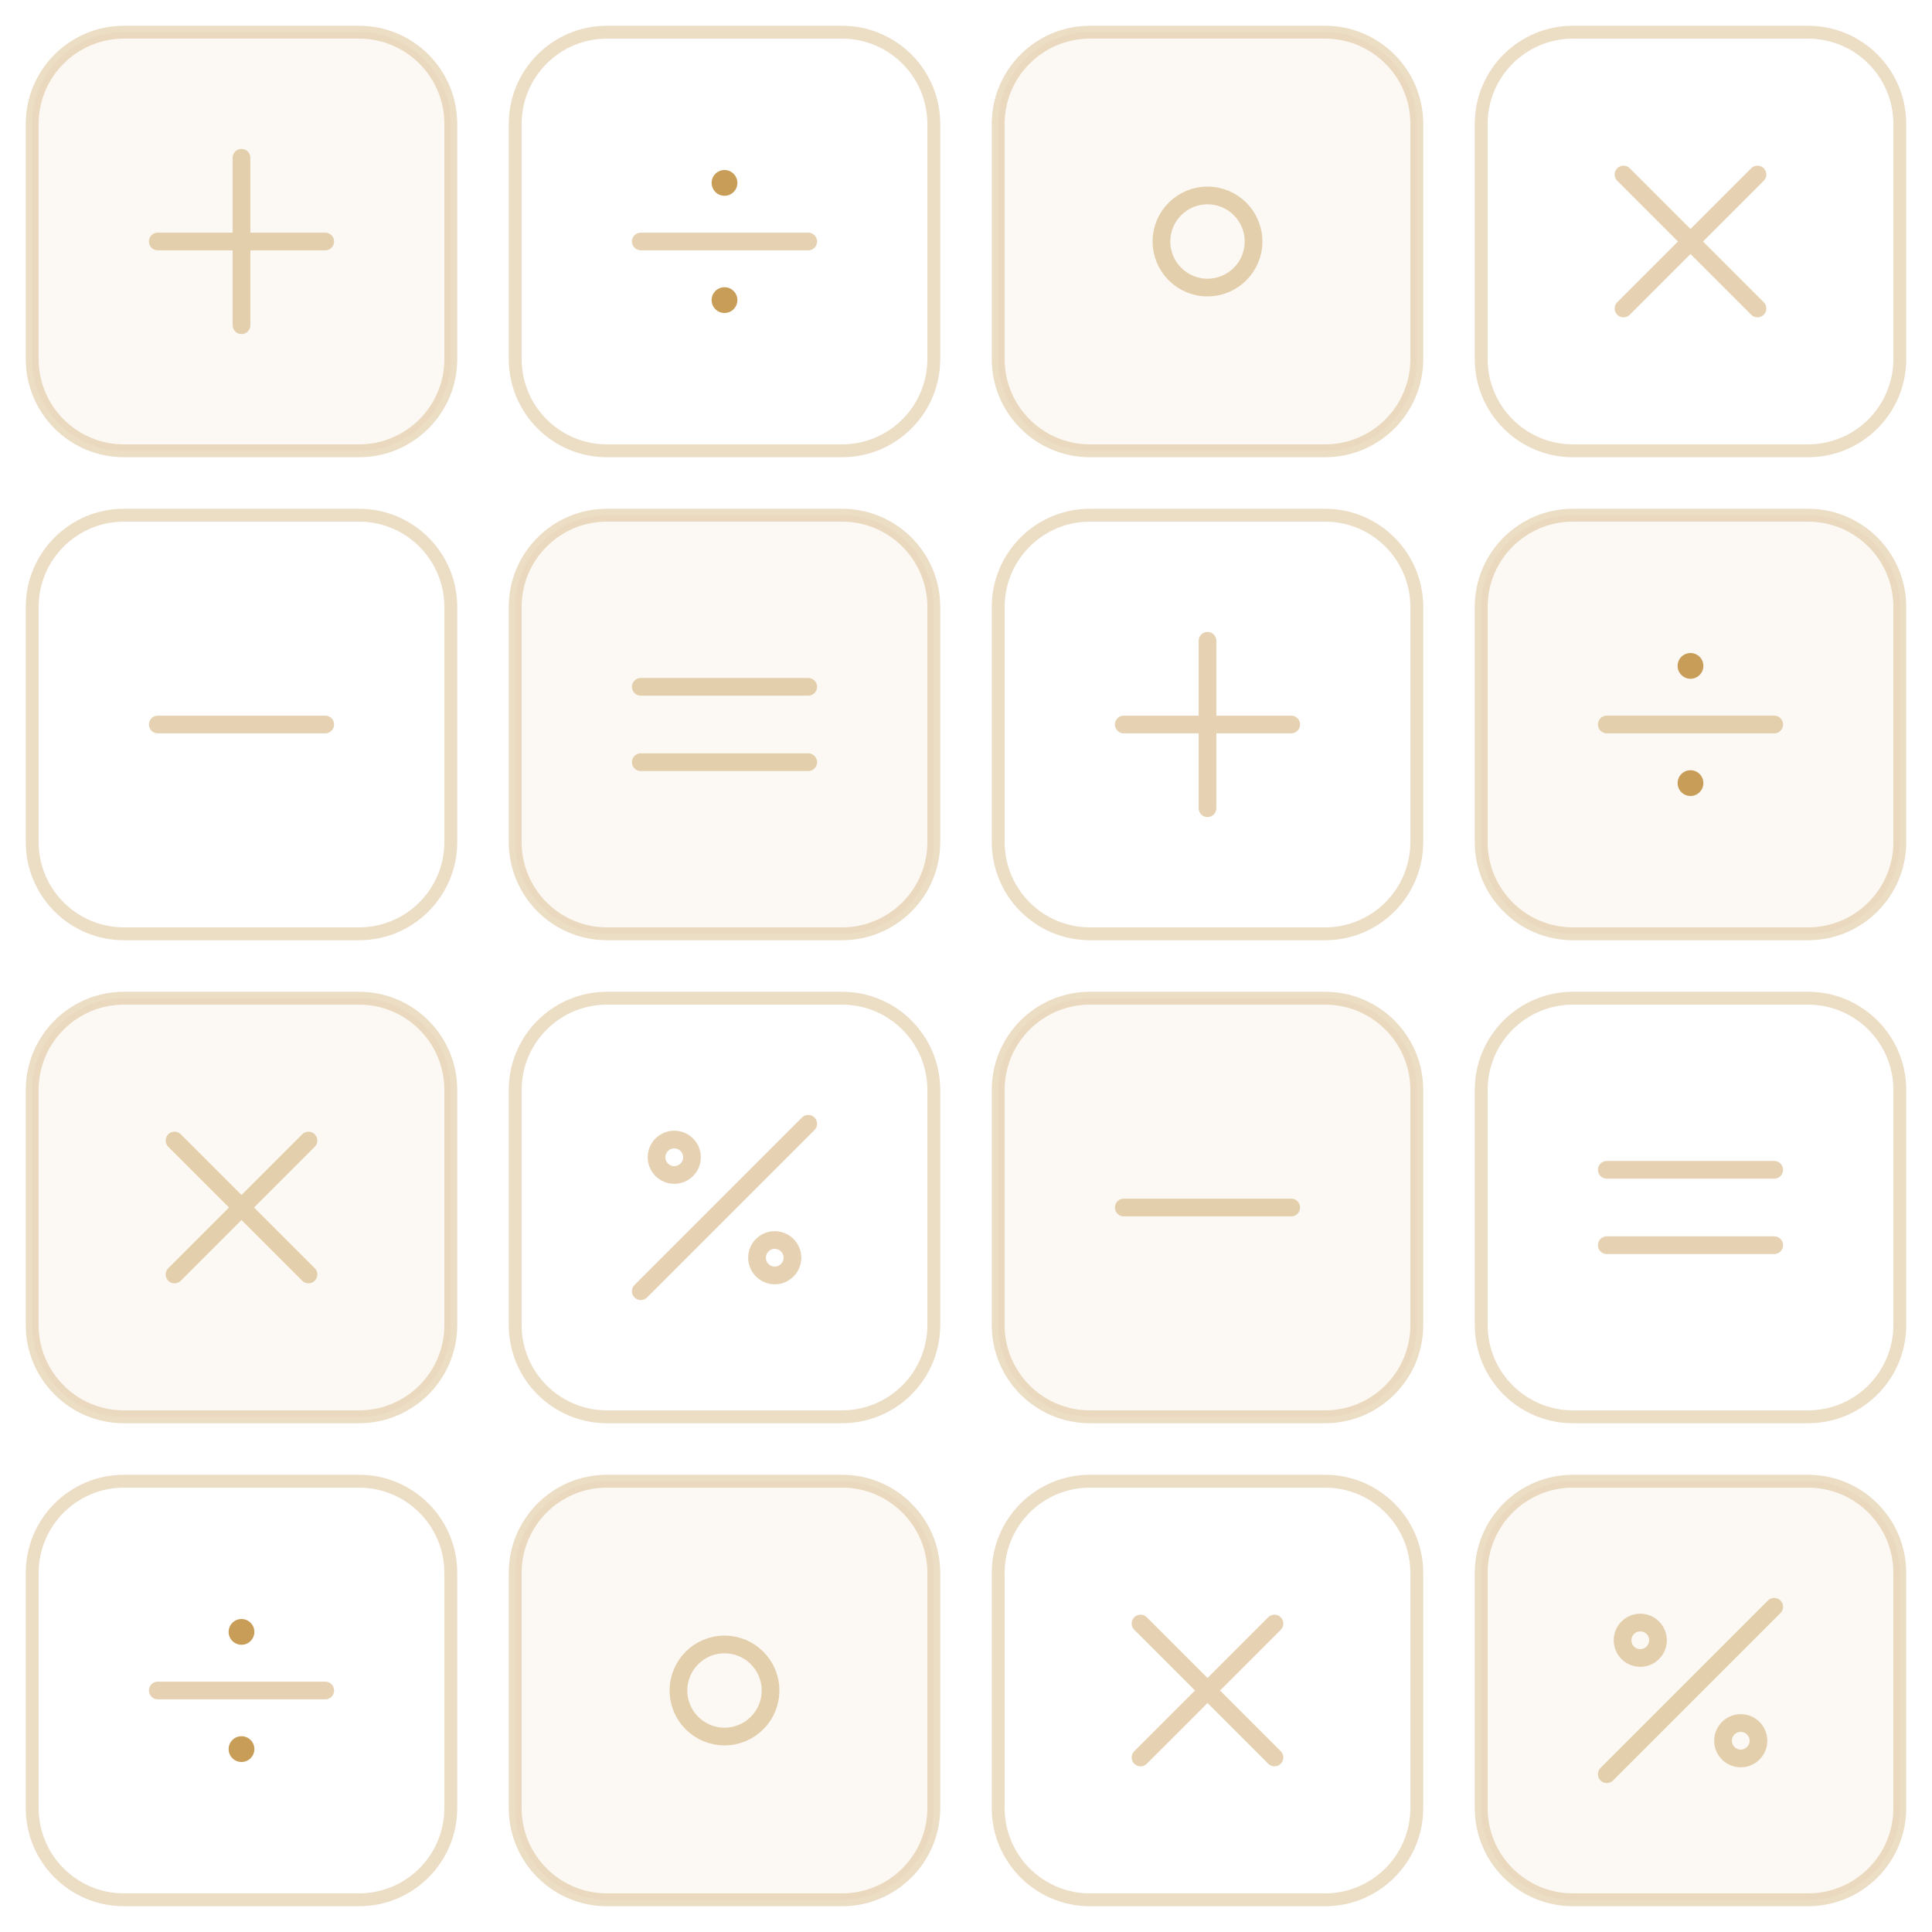
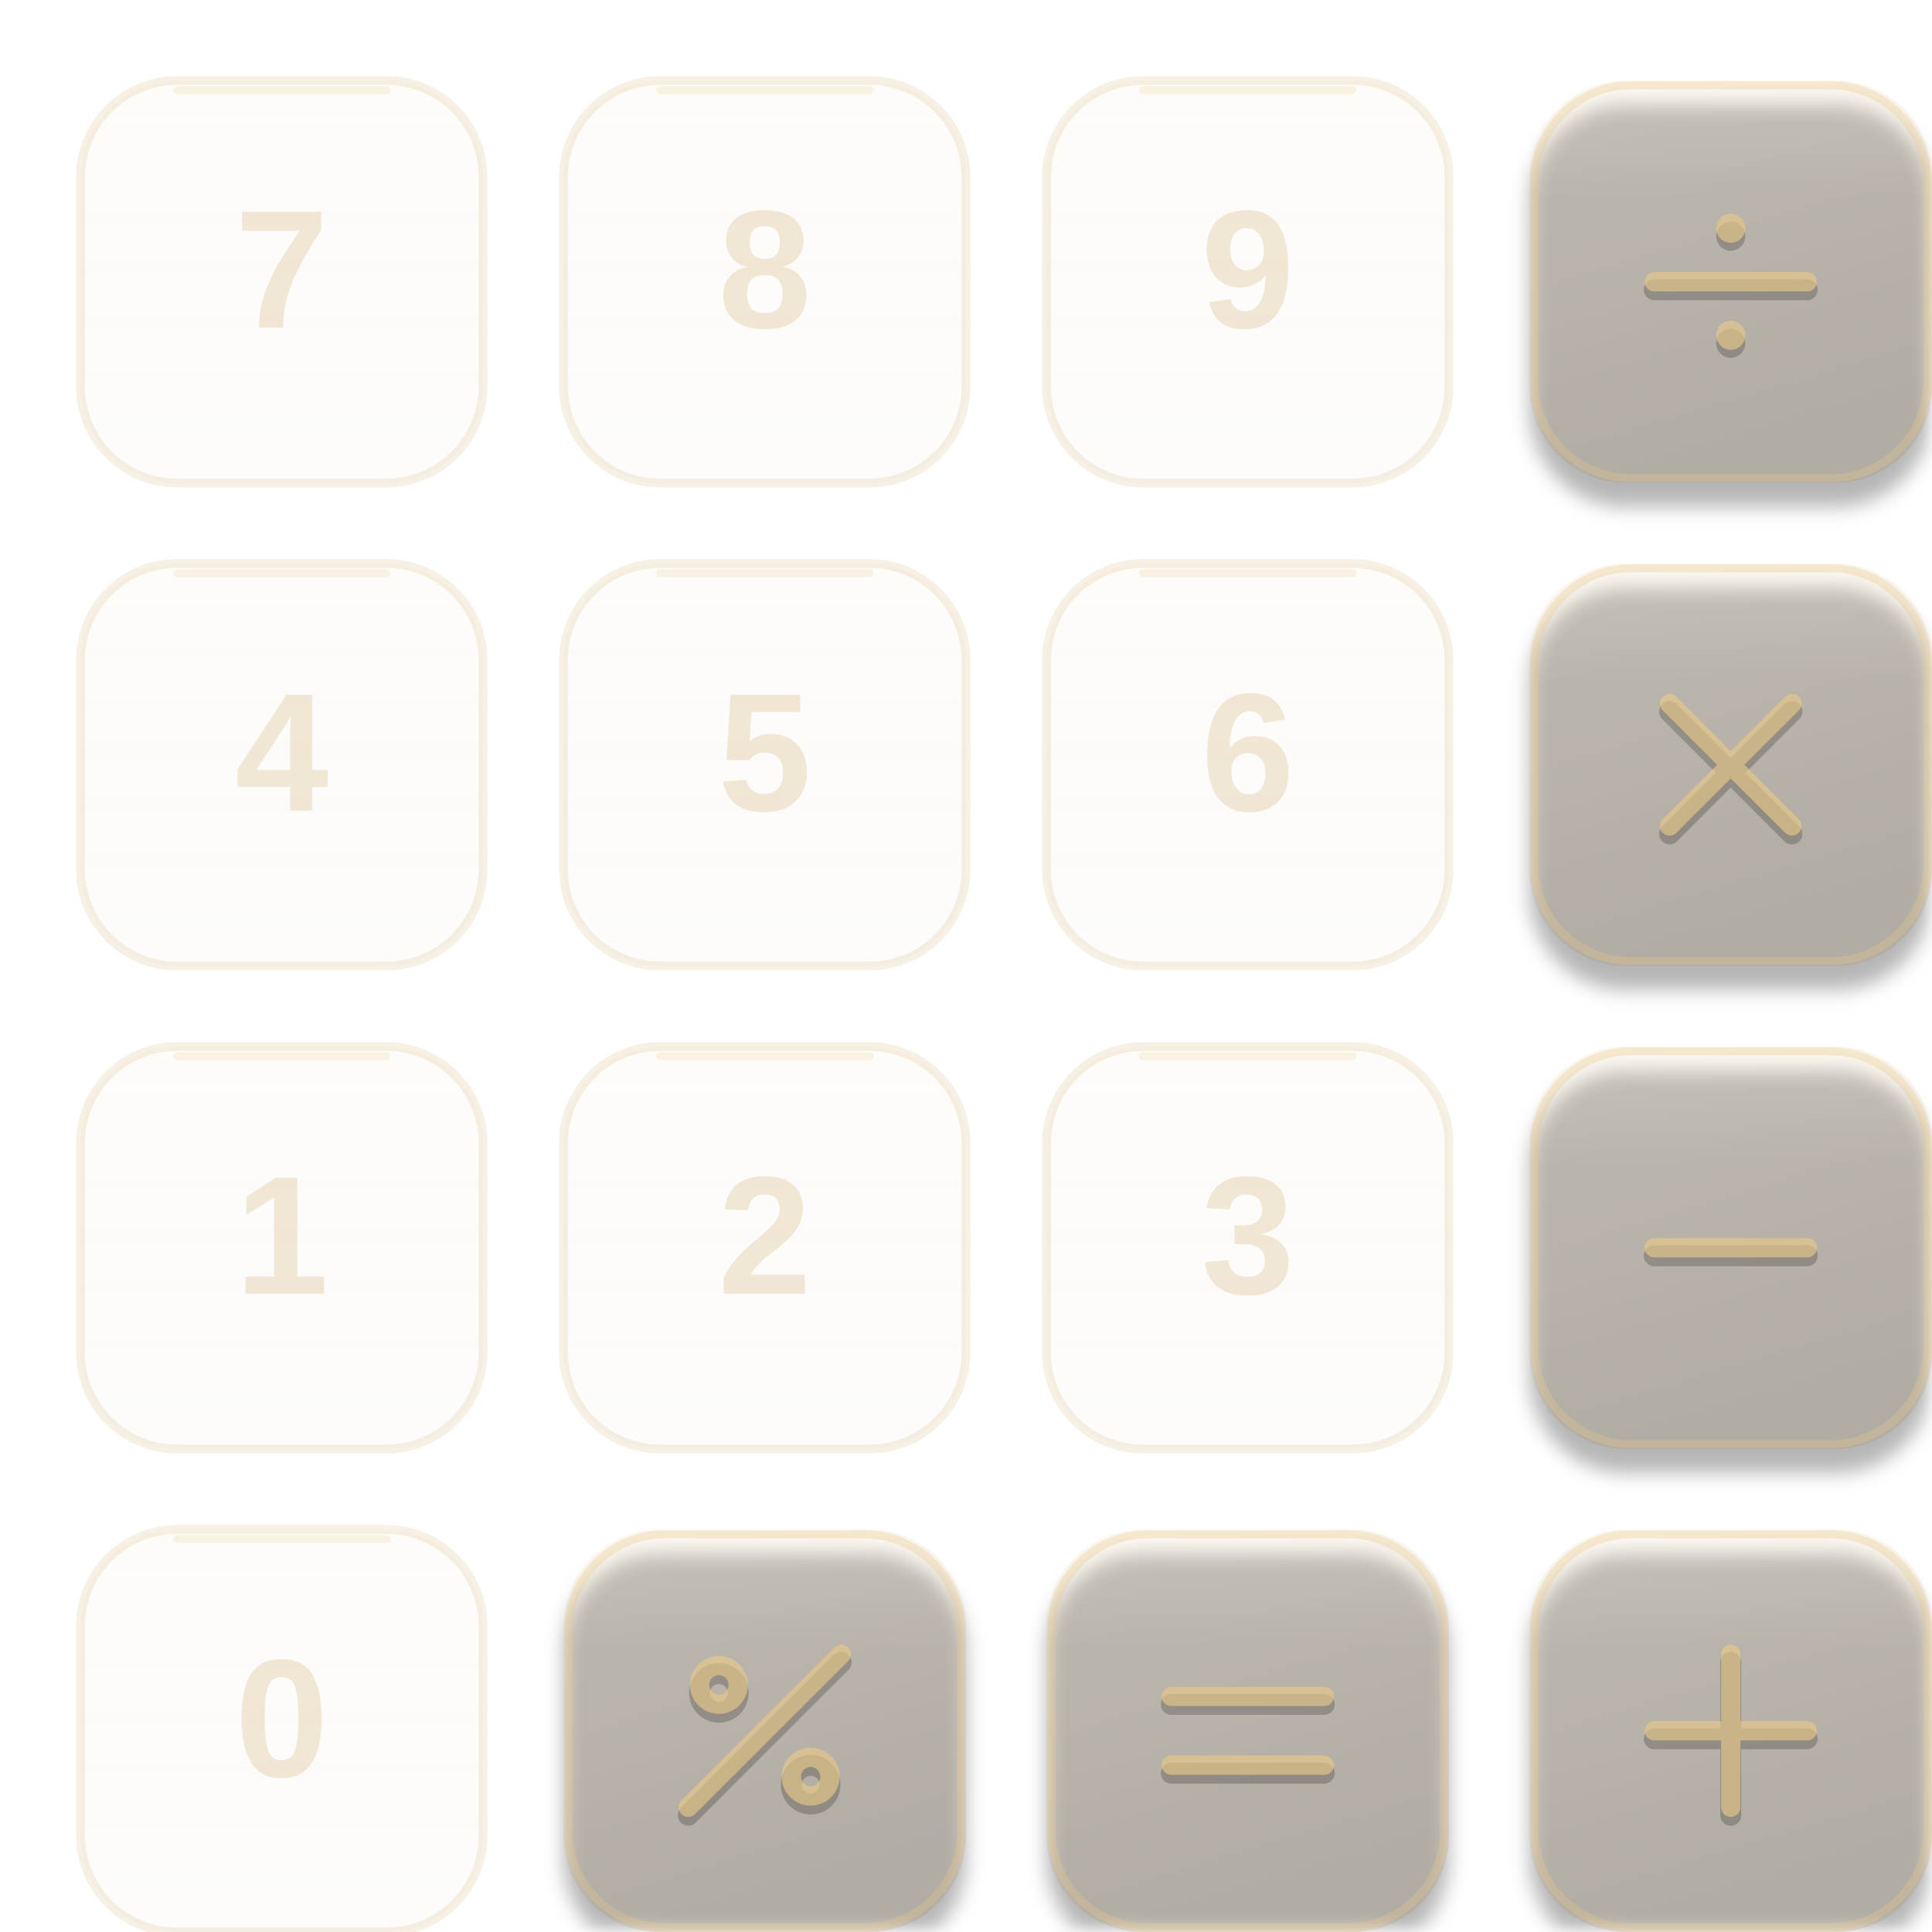
<svg xmlns="http://www.w3.org/2000/svg" width="240" height="240" viewBox="0 0 240 240">
-   <rect x="4" y="4" width="52" height="52" rx="11.4" fill="#C89D57" fill-opacity="0.07" stroke="#C89D57" stroke-opacity="0.34" stroke-width="1.6" />
-   <g stroke="#C89D57" stroke-opacity="0.46" stroke-width="2.2" stroke-linecap="round" fill="none">
-     <path d="M19.6 30H40.4M30 19.6V40.4" />
+   <defs>
+     <linearGradient id="ak" x1="0" y1="0" x2="0.3" y2="1">
+       <stop offset="0" stop-color="#E6C889" />
+       <stop offset="0.55" stop-color="#C89D57" />
+       <stop offset="1" stop-color="#8F6A2E" />
+     </linearGradient>
+     <linearGradient id="ag" x1="0" y1="0" x2="0" y2="1">
+       <stop offset="0" stop-color="#ffffff" stop-opacity=".35" />
+       <stop offset="0.5" stop-color="#ffffff" stop-opacity="0" />
+     </linearGradient>
+     <linearGradient id="av" x1="0" y1="0" x2="0" y2="1">
+       <stop offset="0" stop-color="#E6C889" stop-opacity=".16" />
+       <stop offset="1" stop-color="#8F6A2E" stop-opacity=".06" />
+     </linearGradient>
+     <filter id="as" x="-20%" y="-20%" width="140%" height="150%">
+       <feDropShadow dx="0" dy="4" stdDeviation="3" flood-color="#000" flood-opacity=".45" />
+     </filter>
+     <filter id="ai" x="-20%" y="-20%" width="140%" height="140%">
+       <feGaussianBlur stdDeviation="1.2" />
+     </filter>
+   </defs>
+   <rect x="10" y="10" width="50" height="50" rx="12" fill="url(#av)" fill-opacity="0.3" stroke="#C89D57" stroke-opacity="0.16" stroke-width="1.1" />
+   <path d="M22 11.2H48" stroke="#E6C889" stroke-opacity="0.2" stroke-width="1" stroke-linecap="round" />
+   <text x="35" y="40.7" font-family="Manrope,Segoe UI,Arial,sans-serif" font-size="20.9" font-weight="800" text-anchor="middle" fill="#C89D57" fill-opacity="0.225">7</text>
+   <rect x="70" y="10" width="50" height="50" rx="12" fill="url(#av)" fill-opacity="0.3" stroke="#C89D57" stroke-opacity="0.16" stroke-width="1.1" />
+   <path d="M82 11.2H108" stroke="#E6C889" stroke-opacity="0.2" stroke-width="1" stroke-linecap="round" />
+   <text x="95" y="40.7" font-family="Manrope,Segoe UI,Arial,sans-serif" font-size="20.9" font-weight="800" text-anchor="middle" fill="#C89D57" fill-opacity="0.225">8</text>
+   <rect x="130" y="10" width="50" height="50" rx="12" fill="url(#av)" fill-opacity="0.3" stroke="#C89D57" stroke-opacity="0.16" stroke-width="1.1" />
+   <path d="M142 11.2H168" stroke="#E6C889" stroke-opacity="0.2" stroke-width="1" stroke-linecap="round" />
+   <text x="155" y="40.7" font-family="Manrope,Segoe UI,Arial,sans-serif" font-size="20.9" font-weight="800" text-anchor="middle" fill="#C89D57" fill-opacity="0.225">9</text>
+   <rect x="190" y="13" width="50" height="50" rx="12" fill="#000" fill-opacity="0.286" filter="url(#ai)" />
+   <rect x="190" y="10" width="50" height="50" rx="12" fill="url(#ak)" fill-opacity="0.13" />
+   <rect x="191" y="11" width="48" height="27.5" rx="12" fill="url(#ag)" fill-opacity="0.39" />
+   <rect x="190.6" y="10.6" width="48.8" height="48.8" rx="12" fill="none" stroke="#E6C889" stroke-opacity="0.312" stroke-width="1" />
+   <g stroke="#000" stroke-opacity="0.208" stroke-width="2.6" stroke-linecap="round" fill="none">
+     <path d="M205.5 36H224.5" />
+     <circle cx="215" cy="29.35" r="1.8" fill="#000" fill-opacity="0.208" stroke="none" />
+     <circle cx="215" cy="42.65" r="1.8" fill="#000" fill-opacity="0.208" stroke="none" />
  </g>
-   <rect x="4" y="64" width="52" height="52" rx="11.4" fill="#C89D57" fill-opacity="0" stroke="#C89D57" stroke-opacity="0.34" stroke-width="1.6" />
-   <g stroke="#C89D57" stroke-opacity="0.46" stroke-width="2.2" stroke-linecap="round" fill="none">
-     <path d="M19.6 90H40.4" />
+   <g stroke="#E6C889" stroke-opacity="0.65" stroke-width="2.4" stroke-linecap="round" fill="none">
+     <path d="M205.5 35H224.5" />
+     <circle cx="215" cy="28.35" r="1.8" fill="#E6C889" fill-opacity="0.65" stroke="none" />
+     <circle cx="215" cy="41.65" r="1.8" fill="#E6C889" fill-opacity="0.65" stroke="none" />
  </g>
-   <rect x="4" y="124" width="52" height="52" rx="11.4" fill="#C89D57" fill-opacity="0.07" stroke="#C89D57" stroke-opacity="0.34" stroke-width="1.6" />
-   <g stroke="#C89D57" stroke-opacity="0.46" stroke-width="2.2" stroke-linecap="round" fill="none">
-     <path d="M21.68 141.68L38.32 158.32M38.32 141.68L21.68 158.32" />
+   <rect x="10" y="70" width="50" height="50" rx="12" fill="url(#av)" fill-opacity="0.3" stroke="#C89D57" stroke-opacity="0.16" stroke-width="1.1" />
+   <path d="M22 71.2H48" stroke="#E6C889" stroke-opacity="0.2" stroke-width="1" stroke-linecap="round" />
+   <text x="35" y="100.7" font-family="Manrope,Segoe UI,Arial,sans-serif" font-size="20.9" font-weight="800" text-anchor="middle" fill="#C89D57" fill-opacity="0.225">4</text>
+   <rect x="70" y="70" width="50" height="50" rx="12" fill="url(#av)" fill-opacity="0.3" stroke="#C89D57" stroke-opacity="0.16" stroke-width="1.1" />
+   <path d="M82 71.2H108" stroke="#E6C889" stroke-opacity="0.2" stroke-width="1" stroke-linecap="round" />
+   <text x="95" y="100.7" font-family="Manrope,Segoe UI,Arial,sans-serif" font-size="20.9" font-weight="800" text-anchor="middle" fill="#C89D57" fill-opacity="0.225">5</text>
+   <rect x="130" y="70" width="50" height="50" rx="12" fill="url(#av)" fill-opacity="0.3" stroke="#C89D57" stroke-opacity="0.16" stroke-width="1.1" />
+   <path d="M142 71.2H168" stroke="#E6C889" stroke-opacity="0.2" stroke-width="1" stroke-linecap="round" />
+   <text x="155" y="100.7" font-family="Manrope,Segoe UI,Arial,sans-serif" font-size="20.9" font-weight="800" text-anchor="middle" fill="#C89D57" fill-opacity="0.225">6</text>
+   <rect x="190" y="73" width="50" height="50" rx="12" fill="#000" fill-opacity="0.286" filter="url(#ai)" />
+   <rect x="190" y="70" width="50" height="50" rx="12" fill="url(#ak)" fill-opacity="0.13" />
+   <rect x="191" y="71" width="48" height="27.5" rx="12" fill="url(#ag)" fill-opacity="0.39" />
+   <rect x="190.6" y="70.6" width="48.8" height="48.8" rx="12" fill="none" stroke="#E6C889" stroke-opacity="0.312" stroke-width="1" />
+   <g stroke="#000" stroke-opacity="0.208" stroke-width="2.6" stroke-linecap="round" fill="none">
+     <path d="M207.4 88.4L222.6 103.6M222.6 88.4L207.4 103.6" />
  </g>
-   <rect x="4" y="184" width="52" height="52" rx="11.4" fill="#C89D57" fill-opacity="0" stroke="#C89D57" stroke-opacity="0.34" stroke-width="1.6" />
-   <g stroke="#C89D57" stroke-opacity="0.46" stroke-width="2.2" stroke-linecap="round" fill="none">
-     <path d="M19.6 210H40.4" />
-     <circle cx="30" cy="202.72" r="1.6" fill="#C89D57" stroke="none" />
-     <circle cx="30" cy="217.28" r="1.6" fill="#C89D57" stroke="none" />
+   <g stroke="#E6C889" stroke-opacity="0.65" stroke-width="2.4" stroke-linecap="round" fill="none">
+     <path d="M207.4 87.4L222.6 102.6M222.6 87.4L207.4 102.6" />
  </g>
-   <rect x="64" y="4" width="52" height="52" rx="11.4" fill="#C89D57" fill-opacity="0" stroke="#C89D57" stroke-opacity="0.34" stroke-width="1.6" />
-   <g stroke="#C89D57" stroke-opacity="0.46" stroke-width="2.2" stroke-linecap="round" fill="none">
-     <path d="M79.6 30H100.4" />
-     <circle cx="90" cy="22.72" r="1.6" fill="#C89D57" stroke="none" />
-     <circle cx="90" cy="37.28" r="1.6" fill="#C89D57" stroke="none" />
+   <rect x="10" y="130" width="50" height="50" rx="12" fill="url(#av)" fill-opacity="0.3" stroke="#C89D57" stroke-opacity="0.16" stroke-width="1.1" />
+   <path d="M22 131.2H48" stroke="#E6C889" stroke-opacity="0.2" stroke-width="1" stroke-linecap="round" />
+   <text x="35" y="160.7" font-family="Manrope,Segoe UI,Arial,sans-serif" font-size="20.9" font-weight="800" text-anchor="middle" fill="#C89D57" fill-opacity="0.225">1</text>
+   <rect x="70" y="130" width="50" height="50" rx="12" fill="url(#av)" fill-opacity="0.3" stroke="#C89D57" stroke-opacity="0.16" stroke-width="1.1" />
+   <path d="M82 131.2H108" stroke="#E6C889" stroke-opacity="0.2" stroke-width="1" stroke-linecap="round" />
+   <text x="95" y="160.7" font-family="Manrope,Segoe UI,Arial,sans-serif" font-size="20.9" font-weight="800" text-anchor="middle" fill="#C89D57" fill-opacity="0.225">2</text>
+   <rect x="130" y="130" width="50" height="50" rx="12" fill="url(#av)" fill-opacity="0.3" stroke="#C89D57" stroke-opacity="0.16" stroke-width="1.1" />
+   <path d="M142 131.2H168" stroke="#E6C889" stroke-opacity="0.2" stroke-width="1" stroke-linecap="round" />
+   <text x="155" y="160.7" font-family="Manrope,Segoe UI,Arial,sans-serif" font-size="20.9" font-weight="800" text-anchor="middle" fill="#C89D57" fill-opacity="0.225">3</text>
+   <rect x="190" y="133" width="50" height="50" rx="12" fill="#000" fill-opacity="0.286" filter="url(#ai)" />
+   <rect x="190" y="130" width="50" height="50" rx="12" fill="url(#ak)" fill-opacity="0.13" />
+   <rect x="191" y="131" width="48" height="27.5" rx="12" fill="url(#ag)" fill-opacity="0.39" />
+   <rect x="190.6" y="130.6" width="48.8" height="48.8" rx="12" fill="none" stroke="#E6C889" stroke-opacity="0.312" stroke-width="1" />
+   <g stroke="#000" stroke-opacity="0.208" stroke-width="2.6" stroke-linecap="round" fill="none">
+     <path d="M205.5 156H224.5" />
  </g>
-   <rect x="64" y="64" width="52" height="52" rx="11.4" fill="#C89D57" fill-opacity="0.07" stroke="#C89D57" stroke-opacity="0.34" stroke-width="1.6" />
-   <g stroke="#C89D57" stroke-opacity="0.46" stroke-width="2.2" stroke-linecap="round" fill="none">
-     <path d="M79.6 85.32H100.4M79.6 94.68H100.4" />
+   <g stroke="#E6C889" stroke-opacity="0.65" stroke-width="2.4" stroke-linecap="round" fill="none">
+     <path d="M205.5 155H224.5" />
  </g>
-   <rect x="64" y="124" width="52" height="52" rx="11.4" fill="#C89D57" fill-opacity="0" stroke="#C89D57" stroke-opacity="0.34" stroke-width="1.6" />
-   <g stroke="#C89D57" stroke-opacity="0.46" stroke-width="2.2" stroke-linecap="round" fill="none">
-     <path d="M79.6 160.4L100.4 139.6" />
-     <circle cx="83.76" cy="143.76" r="2.2" />
-     <circle cx="96.24" cy="156.24" r="2.2" />
+   <rect x="10" y="190" width="50" height="50" rx="12" fill="url(#av)" fill-opacity="0.3" stroke="#C89D57" stroke-opacity="0.16" stroke-width="1.1" />
+   <path d="M22 191.2H48" stroke="#E6C889" stroke-opacity="0.2" stroke-width="1" stroke-linecap="round" />
+   <text x="35" y="220.7" font-family="Manrope,Segoe UI,Arial,sans-serif" font-size="20.9" font-weight="800" text-anchor="middle" fill="#C89D57" fill-opacity="0.225">0</text>
+   <rect x="70" y="193" width="50" height="50" rx="12" fill="#000" fill-opacity="0.286" filter="url(#ai)" />
+   <rect x="70" y="190" width="50" height="50" rx="12" fill="url(#ak)" fill-opacity="0.13" />
+   <rect x="71" y="191" width="48" height="27.5" rx="12" fill="url(#ag)" fill-opacity="0.39" />
+   <rect x="70.6" y="190.6" width="48.8" height="48.8" rx="12" fill="none" stroke="#E6C889" stroke-opacity="0.312" stroke-width="1" />
+   <g stroke="#000" stroke-opacity="0.208" stroke-width="2.6" stroke-linecap="round" fill="none">
+     <path d="M85.5 225.5L104.5 206.5" />
+     <circle cx="89.3" cy="210.3" r="2.4" />
+     <circle cx="100.7" cy="221.7" r="2.4" />
  </g>
-   <rect x="64" y="184" width="52" height="52" rx="11.4" fill="#C89D57" fill-opacity="0.07" stroke="#C89D57" stroke-opacity="0.34" stroke-width="1.6" />
-   <g stroke="#C89D57" stroke-opacity="0.46" stroke-width="2.2" stroke-linecap="round" fill="none">
-     <circle cx="90" cy="210" r="5.72" />
+   <g stroke="#E6C889" stroke-opacity="0.65" stroke-width="2.4" stroke-linecap="round" fill="none">
+     <path d="M85.5 224.5L104.5 205.5" />
+     <circle cx="89.3" cy="209.3" r="2.4" />
+     <circle cx="100.7" cy="220.7" r="2.4" />
  </g>
-   <rect x="124" y="4" width="52" height="52" rx="11.4" fill="#C89D57" fill-opacity="0.07" stroke="#C89D57" stroke-opacity="0.34" stroke-width="1.6" />
-   <g stroke="#C89D57" stroke-opacity="0.46" stroke-width="2.2" stroke-linecap="round" fill="none">
-     <circle cx="150" cy="30" r="5.72" />
+   <rect x="130" y="193" width="50" height="50" rx="12" fill="#000" fill-opacity="0.286" filter="url(#ai)" />
+   <rect x="130" y="190" width="50" height="50" rx="12" fill="url(#ak)" fill-opacity="0.13" />
+   <rect x="131" y="191" width="48" height="27.5" rx="12" fill="url(#ag)" fill-opacity="0.39" />
+   <rect x="130.6" y="190.6" width="48.8" height="48.8" rx="12" fill="none" stroke="#E6C889" stroke-opacity="0.312" stroke-width="1" />
+   <g stroke="#000" stroke-opacity="0.208" stroke-width="2.6" stroke-linecap="round" fill="none">
+     <path d="M145.5 211.725H164.5M145.5 220.275H164.5" />
  </g>
-   <rect x="124" y="64" width="52" height="52" rx="11.4" fill="#C89D57" fill-opacity="0" stroke="#C89D57" stroke-opacity="0.34" stroke-width="1.6" />
-   <g stroke="#C89D57" stroke-opacity="0.46" stroke-width="2.2" stroke-linecap="round" fill="none">
-     <path d="M139.6 90H160.4M150 79.6V100.4" />
+   <g stroke="#E6C889" stroke-opacity="0.65" stroke-width="2.4" stroke-linecap="round" fill="none">
+     <path d="M145.5 210.725H164.5M145.5 219.275H164.5" />
  </g>
-   <rect x="124" y="124" width="52" height="52" rx="11.4" fill="#C89D57" fill-opacity="0.07" stroke="#C89D57" stroke-opacity="0.34" stroke-width="1.6" />
-   <g stroke="#C89D57" stroke-opacity="0.46" stroke-width="2.2" stroke-linecap="round" fill="none">
-     <path d="M139.6 150H160.4" />
+   <rect x="190" y="193" width="50" height="50" rx="12" fill="#000" fill-opacity="0.286" filter="url(#ai)" />
+   <rect x="190" y="190" width="50" height="50" rx="12" fill="url(#ak)" fill-opacity="0.13" />
+   <rect x="191" y="191" width="48" height="27.5" rx="12" fill="url(#ag)" fill-opacity="0.39" />
+   <rect x="190.6" y="190.6" width="48.8" height="48.8" rx="12" fill="none" stroke="#E6C889" stroke-opacity="0.312" stroke-width="1" />
+   <g stroke="#000" stroke-opacity="0.208" stroke-width="2.6" stroke-linecap="round" fill="none">
+     <path d="M205.5 216H224.5M215 206.5V225.5" />
  </g>
-   <rect x="124" y="184" width="52" height="52" rx="11.4" fill="#C89D57" fill-opacity="0" stroke="#C89D57" stroke-opacity="0.34" stroke-width="1.6" />
-   <g stroke="#C89D57" stroke-opacity="0.46" stroke-width="2.2" stroke-linecap="round" fill="none">
-     <path d="M141.68 201.68L158.32 218.32M158.32 201.68L141.68 218.32" />
-   </g>
-   <rect x="184" y="4" width="52" height="52" rx="11.4" fill="#C89D57" fill-opacity="0" stroke="#C89D57" stroke-opacity="0.34" stroke-width="1.6" />
-   <g stroke="#C89D57" stroke-opacity="0.46" stroke-width="2.2" stroke-linecap="round" fill="none">
-     <path d="M201.68 21.68L218.32 38.32M218.32 21.68L201.68 38.32" />
-   </g>
-   <rect x="184" y="64" width="52" height="52" rx="11.4" fill="#C89D57" fill-opacity="0.07" stroke="#C89D57" stroke-opacity="0.34" stroke-width="1.6" />
-   <g stroke="#C89D57" stroke-opacity="0.46" stroke-width="2.2" stroke-linecap="round" fill="none">
-     <path d="M199.6 90H220.4" />
-     <circle cx="210" cy="82.72" r="1.6" fill="#C89D57" stroke="none" />
-     <circle cx="210" cy="97.28" r="1.6" fill="#C89D57" stroke="none" />
-   </g>
-   <rect x="184" y="124" width="52" height="52" rx="11.4" fill="#C89D57" fill-opacity="0" stroke="#C89D57" stroke-opacity="0.34" stroke-width="1.6" />
-   <g stroke="#C89D57" stroke-opacity="0.46" stroke-width="2.2" stroke-linecap="round" fill="none">
-     <path d="M199.6 145.32H220.4M199.6 154.68H220.4" />
-   </g>
-   <rect x="184" y="184" width="52" height="52" rx="11.4" fill="#C89D57" fill-opacity="0.07" stroke="#C89D57" stroke-opacity="0.34" stroke-width="1.6" />
-   <g stroke="#C89D57" stroke-opacity="0.46" stroke-width="2.2" stroke-linecap="round" fill="none">
-     <path d="M199.6 220.4L220.4 199.6" />
-     <circle cx="203.76" cy="203.76" r="2.2" />
-     <circle cx="216.24" cy="216.24" r="2.2" />
+   <g stroke="#E6C889" stroke-opacity="0.65" stroke-width="2.4" stroke-linecap="round" fill="none">
+     <path d="M205.5 215H224.5M215 205.5V224.5" />
  </g>
</svg>
